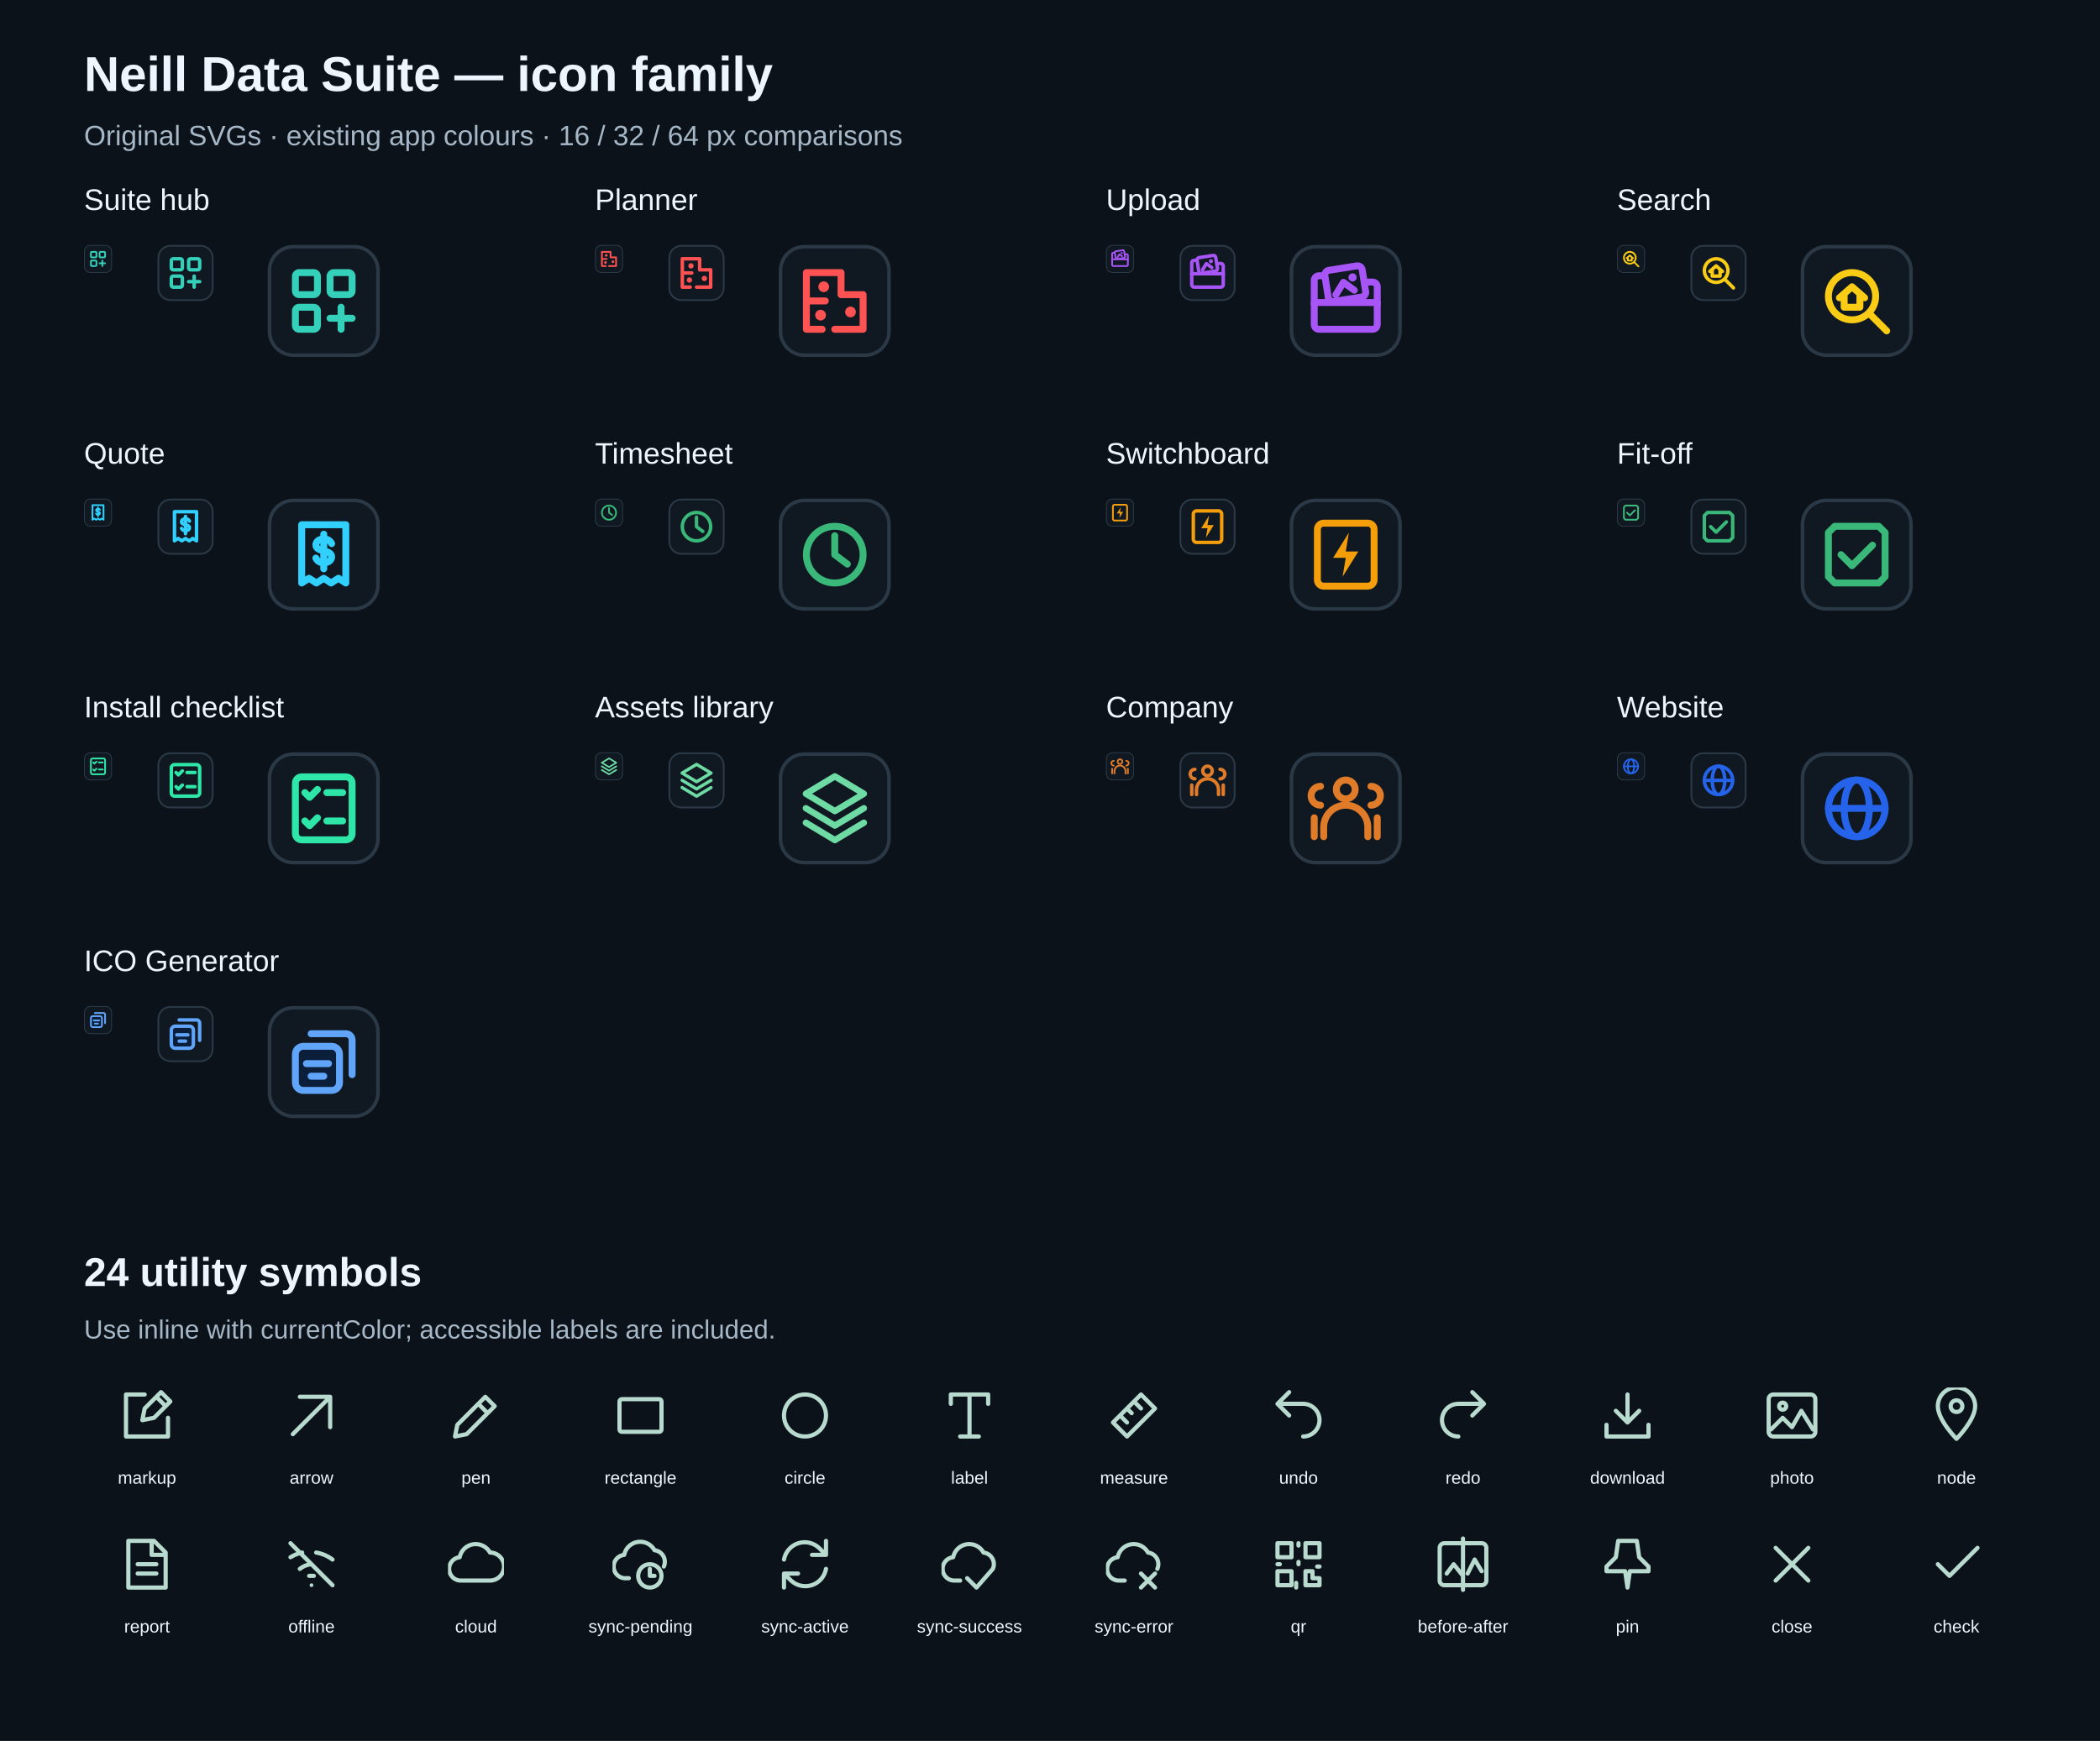
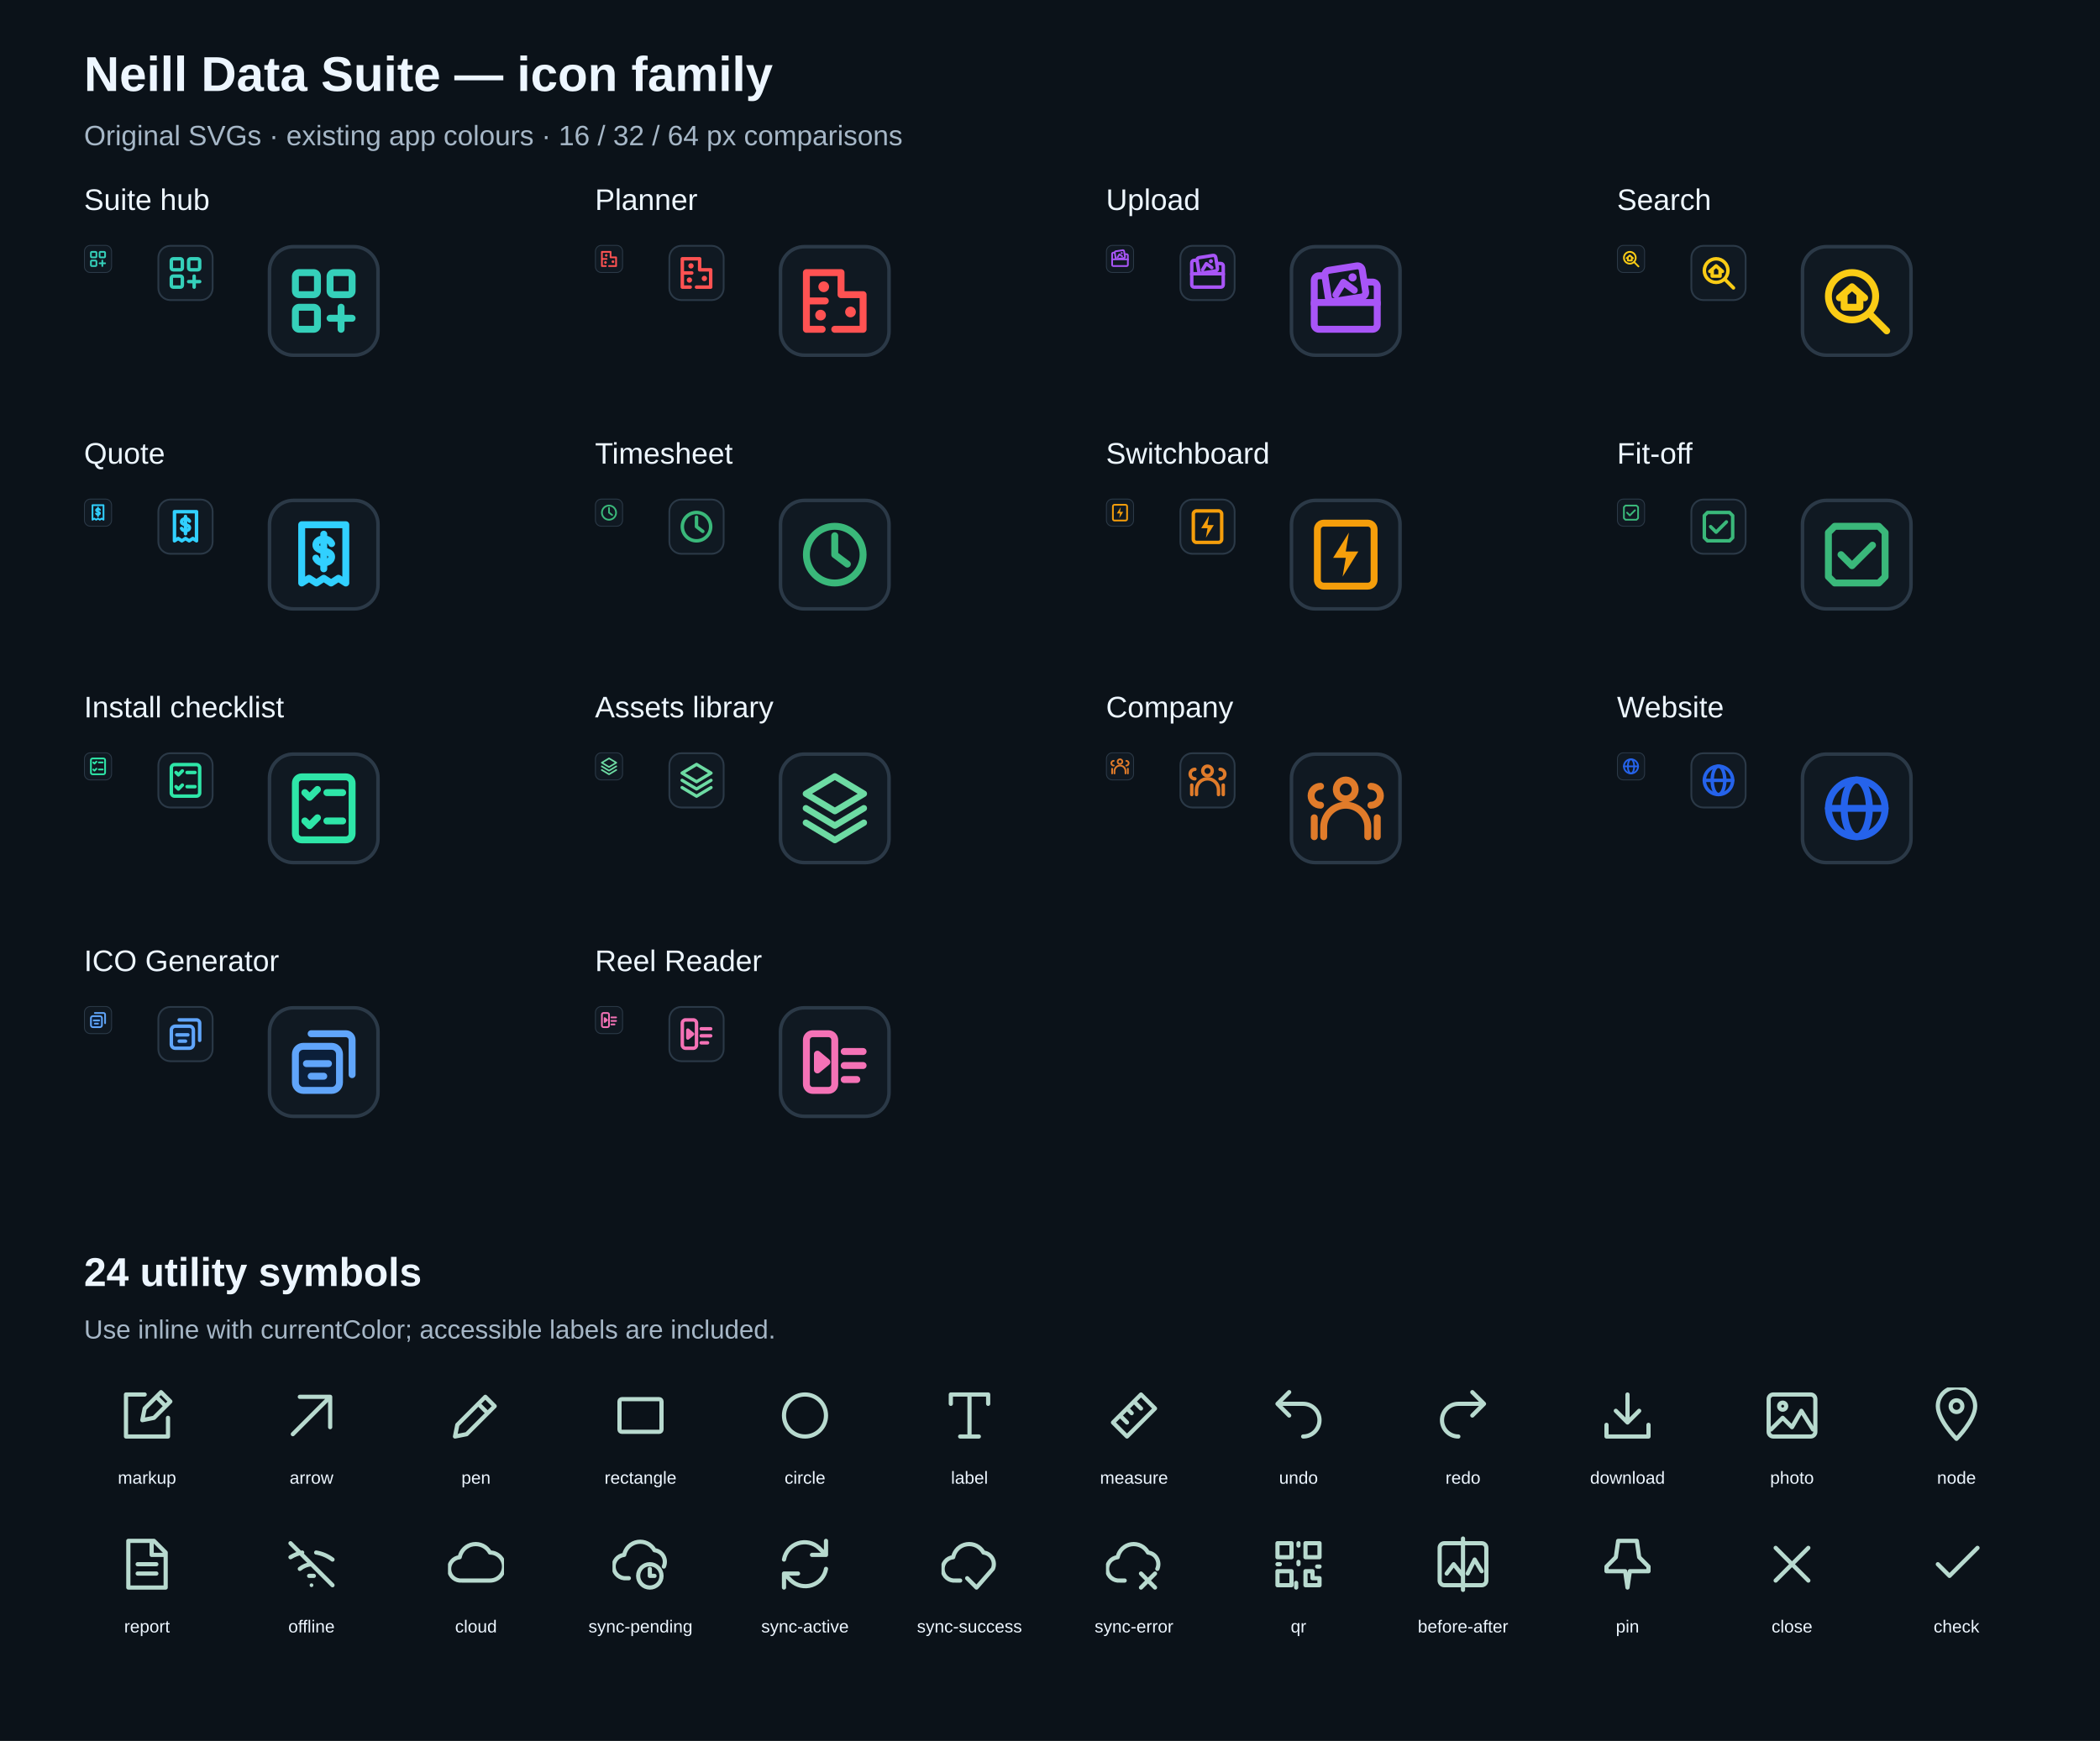
<svg xmlns="http://www.w3.org/2000/svg" width="1200" height="995" viewBox="0 0 1200 995">
  <rect width="1200" height="995" fill="#0b1219" />
  <g font-family="Arial,sans-serif" fill="#edf6ff">
    <text x="48" y="52" font-size="28" font-weight="700">Neill Data Suite — icon family</text>
    <text x="48" y="83" font-size="16" fill="#a6b7c7">Original SVGs · existing app colours · 16 / 32 / 64 px comparisons</text>
    <text x="48" y="120" font-size="17">Suite hub</text>
    <g transform="translate(48 140)">
      <svg width="16" height="16" viewBox="0 0 48 48" focusable="false" aria-hidden="true">
        <rect width="48" height="48" rx="11" fill="#101922" />
        <rect x=".75" y=".75" width="46.5" height="46.5" rx="10.25" fill="none" stroke="#2b3947" stroke-width="1.5" />
        <g fill="none" stroke="currentColor" color="#35d0ba" stroke-width="2.2" stroke-linecap="round" stroke-linejoin="round" transform="translate(7.8 7.8) scale(1.35)">
          <rect x="3" y="3" width="7" height="7" rx="1.2" />
          <rect x="14" y="3" width="7" height="7" rx="1.2" />
          <rect x="3" y="14" width="7" height="7" rx="1.2" />
          <path d="M14 17.5h7m-3.5-3.5v7" />
        </g>
      </svg>
    </g>
    <g transform="translate(90 140)">
      <svg width="32" height="32" viewBox="0 0 48 48" focusable="false" aria-hidden="true">
        <rect width="48" height="48" rx="11" fill="#101922" />
        <rect x=".75" y=".75" width="46.5" height="46.5" rx="10.25" fill="none" stroke="#2b3947" stroke-width="1.5" />
        <g fill="none" stroke="currentColor" color="#35d0ba" stroke-width="2.2" stroke-linecap="round" stroke-linejoin="round" transform="translate(7.8 7.8) scale(1.35)">
          <rect x="3" y="3" width="7" height="7" rx="1.2" />
          <rect x="14" y="3" width="7" height="7" rx="1.2" />
          <rect x="3" y="14" width="7" height="7" rx="1.2" />
          <path d="M14 17.5h7m-3.5-3.5v7" />
        </g>
      </svg>
    </g>
    <g transform="translate(153 140)">
      <svg width="64" height="64" viewBox="0 0 48 48" focusable="false" aria-hidden="true">
        <rect width="48" height="48" rx="11" fill="#101922" />
        <rect x=".75" y=".75" width="46.5" height="46.5" rx="10.25" fill="none" stroke="#2b3947" stroke-width="1.5" />
        <g fill="none" stroke="currentColor" color="#35d0ba" stroke-width="2.2" stroke-linecap="round" stroke-linejoin="round" transform="translate(7.8 7.8) scale(1.35)">
          <rect x="3" y="3" width="7" height="7" rx="1.2" />
          <rect x="14" y="3" width="7" height="7" rx="1.2" />
          <rect x="3" y="14" width="7" height="7" rx="1.2" />
          <path d="M14 17.5h7m-3.5-3.5v7" />
        </g>
      </svg>
    </g>
    <text x="340" y="120" font-size="17">Planner</text>
    <g transform="translate(340 140)">
      <svg width="16" height="16" viewBox="0 0 48 48" focusable="false" aria-hidden="true">
        <rect width="48" height="48" rx="11" fill="#101922" />
        <rect x=".75" y=".75" width="46.5" height="46.5" rx="10.25" fill="none" stroke="#2b3947" stroke-width="1.5" />
        <g fill="none" stroke="currentColor" color="#ff5252" stroke-width="2.2" stroke-linecap="round" stroke-linejoin="round" transform="translate(7.8 7.8) scale(1.35)">
          <path d="M8 21H3V3h11v7h7v11h-9M3 12h6" />
          <circle cx="8.5" cy="7.5" r="1.7" fill="currentColor" stroke="none" />
          <circle cx="7.5" cy="16.5" r="1.7" fill="currentColor" stroke="none" />
          <circle cx="17" cy="15.5" r="1.7" fill="currentColor" stroke="none" />
        </g>
      </svg>
    </g>
    <g transform="translate(382 140)">
      <svg width="32" height="32" viewBox="0 0 48 48" focusable="false" aria-hidden="true">
        <rect width="48" height="48" rx="11" fill="#101922" />
        <rect x=".75" y=".75" width="46.5" height="46.5" rx="10.25" fill="none" stroke="#2b3947" stroke-width="1.5" />
        <g fill="none" stroke="currentColor" color="#ff5252" stroke-width="2.2" stroke-linecap="round" stroke-linejoin="round" transform="translate(7.8 7.8) scale(1.35)">
          <path d="M8 21H3V3h11v7h7v11h-9M3 12h6" />
          <circle cx="8.5" cy="7.5" r="1.7" fill="currentColor" stroke="none" />
          <circle cx="7.5" cy="16.5" r="1.7" fill="currentColor" stroke="none" />
          <circle cx="17" cy="15.5" r="1.7" fill="currentColor" stroke="none" />
        </g>
      </svg>
    </g>
    <g transform="translate(445 140)">
      <svg width="64" height="64" viewBox="0 0 48 48" focusable="false" aria-hidden="true">
        <rect width="48" height="48" rx="11" fill="#101922" />
        <rect x=".75" y=".75" width="46.5" height="46.5" rx="10.25" fill="none" stroke="#2b3947" stroke-width="1.5" />
        <g fill="none" stroke="currentColor" color="#ff5252" stroke-width="2.2" stroke-linecap="round" stroke-linejoin="round" transform="translate(7.8 7.8) scale(1.35)">
          <path d="M8 21H3V3h11v7h7v11h-9M3 12h6" />
          <circle cx="8.5" cy="7.5" r="1.7" fill="currentColor" stroke="none" />
          <circle cx="7.5" cy="16.5" r="1.7" fill="currentColor" stroke="none" />
          <circle cx="17" cy="15.5" r="1.7" fill="currentColor" stroke="none" />
        </g>
      </svg>
    </g>
    <text x="632" y="120" font-size="17">Upload</text>
    <g transform="translate(632 140)">
      <svg width="16" height="16" viewBox="0 0 48 48" focusable="false" aria-hidden="true">
        <rect width="48" height="48" rx="11" fill="#101922" />
        <rect x=".75" y=".75" width="46.5" height="46.5" rx="10.25" fill="none" stroke="#2b3947" stroke-width="1.5" />
        <g fill="none" stroke="currentColor" color="#a855f7" stroke-width="2.2" stroke-linecap="round" stroke-linejoin="round" transform="translate(7.8 7.8) scale(1.35)">
          <path d="M2 13V5.5A1.5 1.5 0 0 1 3.5 4H8l2 2h10.5A1.5 1.5 0 0 1 22 7.5V13" />
          <g transform="rotate(-9 12 7.5)">
            <rect x="6" y="1.5" width="12" height="10" rx="1.5" fill="#101922" />
            <path d="m8.5 9.5 3-3.5 3 3" />
            <circle cx="14.6" cy="4.9" r="1.3" fill="currentColor" stroke="none" />
          </g>
          <path d="M2 12.5h20v7a1.5 1.5 0 0 1-1.5 1.5h-17A1.5 1.5 0 0 1 2 19.5z" fill="#101922" />
        </g>
      </svg>
    </g>
    <g transform="translate(674 140)">
      <svg width="32" height="32" viewBox="0 0 48 48" focusable="false" aria-hidden="true">
        <rect width="48" height="48" rx="11" fill="#101922" />
        <rect x=".75" y=".75" width="46.5" height="46.5" rx="10.25" fill="none" stroke="#2b3947" stroke-width="1.5" />
        <g fill="none" stroke="currentColor" color="#a855f7" stroke-width="2.2" stroke-linecap="round" stroke-linejoin="round" transform="translate(7.8 7.8) scale(1.35)">
          <path d="M2 13V5.5A1.5 1.5 0 0 1 3.5 4H8l2 2h10.5A1.5 1.5 0 0 1 22 7.5V13" />
          <g transform="rotate(-9 12 7.5)">
            <rect x="6" y="1.5" width="12" height="10" rx="1.5" fill="#101922" />
            <path d="m8.5 9.5 3-3.5 3 3" />
            <circle cx="14.6" cy="4.9" r="1.3" fill="currentColor" stroke="none" />
          </g>
          <path d="M2 12.5h20v7a1.5 1.5 0 0 1-1.5 1.5h-17A1.5 1.5 0 0 1 2 19.5z" fill="#101922" />
        </g>
      </svg>
    </g>
    <g transform="translate(737 140)">
      <svg width="64" height="64" viewBox="0 0 48 48" focusable="false" aria-hidden="true">
        <rect width="48" height="48" rx="11" fill="#101922" />
        <rect x=".75" y=".75" width="46.5" height="46.5" rx="10.25" fill="none" stroke="#2b3947" stroke-width="1.5" />
        <g fill="none" stroke="currentColor" color="#a855f7" stroke-width="2.2" stroke-linecap="round" stroke-linejoin="round" transform="translate(7.8 7.8) scale(1.35)">
          <path d="M2 13V5.5A1.5 1.5 0 0 1 3.5 4H8l2 2h10.5A1.5 1.5 0 0 1 22 7.5V13" />
          <g transform="rotate(-9 12 7.5)">
            <rect x="6" y="1.5" width="12" height="10" rx="1.5" fill="#101922" />
            <path d="m8.5 9.5 3-3.5 3 3" />
            <circle cx="14.6" cy="4.9" r="1.3" fill="currentColor" stroke="none" />
          </g>
          <path d="M2 12.5h20v7a1.5 1.5 0 0 1-1.5 1.5h-17A1.5 1.5 0 0 1 2 19.5z" fill="#101922" />
        </g>
      </svg>
    </g>
    <text x="924" y="120" font-size="17">Search</text>
    <g transform="translate(924 140)">
      <svg width="16" height="16" viewBox="0 0 48 48" focusable="false" aria-hidden="true">
        <rect width="48" height="48" rx="11" fill="#101922" />
        <rect x=".75" y=".75" width="46.5" height="46.5" rx="10.25" fill="none" stroke="#2b3947" stroke-width="1.5" />
        <g fill="none" stroke="currentColor" color="#facc15" stroke-width="2.2" stroke-linecap="round" stroke-linejoin="round" transform="translate(7.8 7.8) scale(1.35)">
          <circle cx="10.5" cy="10.5" r="7.5" />
          <path d="m16 16 5.5 5.5M6.5 11l4-3.5 4 3.5M8 9.8V14h5V9.8" />
        </g>
      </svg>
    </g>
    <g transform="translate(966 140)">
      <svg width="32" height="32" viewBox="0 0 48 48" focusable="false" aria-hidden="true">
        <rect width="48" height="48" rx="11" fill="#101922" />
        <rect x=".75" y=".75" width="46.5" height="46.5" rx="10.25" fill="none" stroke="#2b3947" stroke-width="1.5" />
        <g fill="none" stroke="currentColor" color="#facc15" stroke-width="2.2" stroke-linecap="round" stroke-linejoin="round" transform="translate(7.8 7.8) scale(1.35)">
          <circle cx="10.5" cy="10.5" r="7.5" />
          <path d="m16 16 5.5 5.5M6.5 11l4-3.5 4 3.5M8 9.8V14h5V9.8" />
        </g>
      </svg>
    </g>
    <g transform="translate(1029 140)">
      <svg width="64" height="64" viewBox="0 0 48 48" focusable="false" aria-hidden="true">
        <rect width="48" height="48" rx="11" fill="#101922" />
        <rect x=".75" y=".75" width="46.5" height="46.5" rx="10.25" fill="none" stroke="#2b3947" stroke-width="1.5" />
        <g fill="none" stroke="currentColor" color="#facc15" stroke-width="2.2" stroke-linecap="round" stroke-linejoin="round" transform="translate(7.8 7.8) scale(1.35)">
          <circle cx="10.5" cy="10.5" r="7.5" />
          <path d="m16 16 5.5 5.5M6.5 11l4-3.5 4 3.5M8 9.8V14h5V9.8" />
        </g>
      </svg>
    </g>
    <text x="48" y="265" font-size="17">Quote</text>
    <g transform="translate(48 285)">
      <svg width="16" height="16" viewBox="0 0 48 48" focusable="false" aria-hidden="true">
        <rect width="48" height="48" rx="11" fill="#101922" />
        <rect x=".75" y=".75" width="46.5" height="46.5" rx="10.25" fill="none" stroke="#2b3947" stroke-width="1.5" />
        <g fill="none" stroke="currentColor" color="#31d0ff" stroke-width="2.2" stroke-linecap="round" stroke-linejoin="round" transform="translate(7.8 7.8) scale(1.35)">
          <path d="M5 2.5h14V21l-2.33-1.5L14.33 21 12 19.5 9.67 21 7.33 19.5 5 21z" />
          <path d="M14.5 8.5c-.4-.9-1.3-1.5-2.5-1.5-1.4 0-2.5.8-2.5 1.9s1.1 1.6 2.5 1.9 2.5.8 2.5 1.9-1.1 1.9-2.5 1.9c-1.2 0-2.1-.6-2.5-1.5M12 5.5v11" />
        </g>
      </svg>
    </g>
    <g transform="translate(90 285)">
      <svg width="32" height="32" viewBox="0 0 48 48" focusable="false" aria-hidden="true">
        <rect width="48" height="48" rx="11" fill="#101922" />
        <rect x=".75" y=".75" width="46.5" height="46.5" rx="10.25" fill="none" stroke="#2b3947" stroke-width="1.5" />
        <g fill="none" stroke="currentColor" color="#31d0ff" stroke-width="2.2" stroke-linecap="round" stroke-linejoin="round" transform="translate(7.8 7.8) scale(1.35)">
          <path d="M5 2.5h14V21l-2.33-1.5L14.33 21 12 19.5 9.67 21 7.33 19.5 5 21z" />
          <path d="M14.5 8.5c-.4-.9-1.3-1.5-2.5-1.5-1.4 0-2.5.8-2.5 1.9s1.1 1.6 2.5 1.9 2.5.8 2.5 1.9-1.1 1.9-2.5 1.9c-1.2 0-2.1-.6-2.5-1.5M12 5.5v11" />
        </g>
      </svg>
    </g>
    <g transform="translate(153 285)">
      <svg width="64" height="64" viewBox="0 0 48 48" focusable="false" aria-hidden="true">
        <rect width="48" height="48" rx="11" fill="#101922" />
        <rect x=".75" y=".75" width="46.5" height="46.5" rx="10.25" fill="none" stroke="#2b3947" stroke-width="1.5" />
        <g fill="none" stroke="currentColor" color="#31d0ff" stroke-width="2.2" stroke-linecap="round" stroke-linejoin="round" transform="translate(7.8 7.8) scale(1.35)">
          <path d="M5 2.5h14V21l-2.33-1.5L14.33 21 12 19.5 9.67 21 7.33 19.5 5 21z" />
          <path d="M14.5 8.5c-.4-.9-1.3-1.5-2.5-1.5-1.4 0-2.5.8-2.5 1.9s1.1 1.6 2.5 1.9 2.5.8 2.5 1.9-1.1 1.9-2.5 1.9c-1.2 0-2.1-.6-2.5-1.5M12 5.5v11" />
        </g>
      </svg>
    </g>
    <text x="340" y="265" font-size="17">Timesheet</text>
    <g transform="translate(340 285)">
      <svg width="16" height="16" viewBox="0 0 48 48" focusable="false" aria-hidden="true">
        <rect width="48" height="48" rx="11" fill="#101922" />
        <rect x=".75" y=".75" width="46.5" height="46.5" rx="10.25" fill="none" stroke="#2b3947" stroke-width="1.5" />
        <g fill="none" stroke="currentColor" color="#3ab87a" stroke-width="2.2" stroke-linecap="round" stroke-linejoin="round" transform="translate(7.8 7.8) scale(1.35)">
          <circle cx="12" cy="12" r="9" />
          <path d="M12 6v6l4 3" />
        </g>
      </svg>
    </g>
    <g transform="translate(382 285)">
      <svg width="32" height="32" viewBox="0 0 48 48" focusable="false" aria-hidden="true">
        <rect width="48" height="48" rx="11" fill="#101922" />
        <rect x=".75" y=".75" width="46.5" height="46.5" rx="10.25" fill="none" stroke="#2b3947" stroke-width="1.5" />
        <g fill="none" stroke="currentColor" color="#3ab87a" stroke-width="2.2" stroke-linecap="round" stroke-linejoin="round" transform="translate(7.8 7.8) scale(1.35)">
          <circle cx="12" cy="12" r="9" />
          <path d="M12 6v6l4 3" />
        </g>
      </svg>
    </g>
    <g transform="translate(445 285)">
      <svg width="64" height="64" viewBox="0 0 48 48" focusable="false" aria-hidden="true">
        <rect width="48" height="48" rx="11" fill="#101922" />
        <rect x=".75" y=".75" width="46.5" height="46.5" rx="10.25" fill="none" stroke="#2b3947" stroke-width="1.5" />
        <g fill="none" stroke="currentColor" color="#3ab87a" stroke-width="2.2" stroke-linecap="round" stroke-linejoin="round" transform="translate(7.8 7.8) scale(1.35)">
          <circle cx="12" cy="12" r="9" />
          <path d="M12 6v6l4 3" />
        </g>
      </svg>
    </g>
    <text x="632" y="265" font-size="17">Switchboard</text>
    <g transform="translate(632 285)">
      <svg width="16" height="16" viewBox="0 0 48 48" focusable="false" aria-hidden="true">
        <rect width="48" height="48" rx="11" fill="#101922" />
        <rect x=".75" y=".75" width="46.5" height="46.5" rx="10.25" fill="none" stroke="#2b3947" stroke-width="1.5" />
        <g fill="none" stroke="currentColor" color="#f59e0b" stroke-width="2.2" stroke-linecap="round" stroke-linejoin="round" transform="translate(7.8 7.8) scale(1.35)">
          <rect x="3" y="2" width="18" height="20" rx="2" />
          <path d="m13 5-5 8h4l-1 6 5-8h-4z" fill="currentColor" stroke="none" />
        </g>
      </svg>
    </g>
    <g transform="translate(674 285)">
      <svg width="32" height="32" viewBox="0 0 48 48" focusable="false" aria-hidden="true">
        <rect width="48" height="48" rx="11" fill="#101922" />
        <rect x=".75" y=".75" width="46.5" height="46.5" rx="10.25" fill="none" stroke="#2b3947" stroke-width="1.5" />
        <g fill="none" stroke="currentColor" color="#f59e0b" stroke-width="2.2" stroke-linecap="round" stroke-linejoin="round" transform="translate(7.8 7.8) scale(1.35)">
          <rect x="3" y="2" width="18" height="20" rx="2" />
          <path d="m13 5-5 8h4l-1 6 5-8h-4z" fill="currentColor" stroke="none" />
        </g>
      </svg>
    </g>
    <g transform="translate(737 285)">
      <svg width="64" height="64" viewBox="0 0 48 48" focusable="false" aria-hidden="true">
        <rect width="48" height="48" rx="11" fill="#101922" />
        <rect x=".75" y=".75" width="46.5" height="46.5" rx="10.25" fill="none" stroke="#2b3947" stroke-width="1.5" />
        <g fill="none" stroke="currentColor" color="#f59e0b" stroke-width="2.2" stroke-linecap="round" stroke-linejoin="round" transform="translate(7.8 7.8) scale(1.35)">
          <rect x="3" y="2" width="18" height="20" rx="2" />
          <path d="m13 5-5 8h4l-1 6 5-8h-4z" fill="currentColor" stroke="none" />
        </g>
      </svg>
    </g>
    <text x="924" y="265" font-size="17">Fit-off</text>
    <g transform="translate(924 285)">
      <svg width="16" height="16" viewBox="0 0 48 48" focusable="false" aria-hidden="true">
        <rect width="48" height="48" rx="11" fill="#101922" />
        <rect x=".75" y=".75" width="46.5" height="46.5" rx="10.25" fill="none" stroke="#2b3947" stroke-width="1.5" />
        <g fill="none" stroke="currentColor" color="#3ab87a" stroke-width="2.2" stroke-linecap="round" stroke-linejoin="round" transform="translate(7.8 7.8) scale(1.35)">
          <path d="M5 3h14l2 2v14l-2 2H5l-2-2V5zM7 12l3.5 3.5L17 9" />
        </g>
      </svg>
    </g>
    <g transform="translate(966 285)">
      <svg width="32" height="32" viewBox="0 0 48 48" focusable="false" aria-hidden="true">
        <rect width="48" height="48" rx="11" fill="#101922" />
        <rect x=".75" y=".75" width="46.5" height="46.5" rx="10.25" fill="none" stroke="#2b3947" stroke-width="1.5" />
        <g fill="none" stroke="currentColor" color="#3ab87a" stroke-width="2.2" stroke-linecap="round" stroke-linejoin="round" transform="translate(7.8 7.8) scale(1.35)">
          <path d="M5 3h14l2 2v14l-2 2H5l-2-2V5zM7 12l3.5 3.5L17 9" />
        </g>
      </svg>
    </g>
    <g transform="translate(1029 285)">
      <svg width="64" height="64" viewBox="0 0 48 48" focusable="false" aria-hidden="true">
        <rect width="48" height="48" rx="11" fill="#101922" />
        <rect x=".75" y=".75" width="46.5" height="46.5" rx="10.25" fill="none" stroke="#2b3947" stroke-width="1.5" />
        <g fill="none" stroke="currentColor" color="#3ab87a" stroke-width="2.2" stroke-linecap="round" stroke-linejoin="round" transform="translate(7.8 7.8) scale(1.35)">
          <path d="M5 3h14l2 2v14l-2 2H5l-2-2V5zM7 12l3.5 3.5L17 9" />
        </g>
      </svg>
    </g>
    <text x="48" y="410" font-size="17">Install checklist</text>
    <g transform="translate(48 430)">
      <svg width="16" height="16" viewBox="0 0 48 48" focusable="false" aria-hidden="true">
        <rect width="48" height="48" rx="11" fill="#101922" />
        <rect x=".75" y=".75" width="46.5" height="46.5" rx="10.25" fill="none" stroke="#2b3947" stroke-width="1.5" />
        <g fill="none" stroke="currentColor" color="#2ee6a8" stroke-width="2.2" stroke-linecap="round" stroke-linejoin="round" transform="translate(7.8 7.8) scale(1.35)">
          <rect x="3" y="2" width="18" height="20" rx="2" />
          <path d="m6 7 1.5 1.5L10 6m3 1h5m-12 9 1.5 1.5L10 15m3 1h5" />
        </g>
      </svg>
    </g>
    <g transform="translate(90 430)">
      <svg width="32" height="32" viewBox="0 0 48 48" focusable="false" aria-hidden="true">
        <rect width="48" height="48" rx="11" fill="#101922" />
        <rect x=".75" y=".75" width="46.5" height="46.5" rx="10.25" fill="none" stroke="#2b3947" stroke-width="1.5" />
        <g fill="none" stroke="currentColor" color="#2ee6a8" stroke-width="2.2" stroke-linecap="round" stroke-linejoin="round" transform="translate(7.8 7.8) scale(1.35)">
          <rect x="3" y="2" width="18" height="20" rx="2" />
          <path d="m6 7 1.5 1.5L10 6m3 1h5m-12 9 1.5 1.5L10 15m3 1h5" />
        </g>
      </svg>
    </g>
    <g transform="translate(153 430)">
      <svg width="64" height="64" viewBox="0 0 48 48" focusable="false" aria-hidden="true">
        <rect width="48" height="48" rx="11" fill="#101922" />
        <rect x=".75" y=".75" width="46.5" height="46.5" rx="10.25" fill="none" stroke="#2b3947" stroke-width="1.5" />
        <g fill="none" stroke="currentColor" color="#2ee6a8" stroke-width="2.2" stroke-linecap="round" stroke-linejoin="round" transform="translate(7.8 7.8) scale(1.35)">
          <rect x="3" y="2" width="18" height="20" rx="2" />
          <path d="m6 7 1.5 1.5L10 6m3 1h5m-12 9 1.5 1.5L10 15m3 1h5" />
        </g>
      </svg>
    </g>
    <text x="340" y="410" font-size="17">Assets library</text>
    <g transform="translate(340 430)">
      <svg width="16" height="16" viewBox="0 0 48 48" focusable="false" aria-hidden="true">
        <rect width="48" height="48" rx="11" fill="#101922" />
        <rect x=".75" y=".75" width="46.5" height="46.5" rx="10.25" fill="none" stroke="#2b3947" stroke-width="1.5" />
        <g fill="none" stroke="currentColor" color="#6ddba3" stroke-width="2.2" stroke-linecap="round" stroke-linejoin="round" transform="translate(7.8 7.8) scale(1.35)">
          <path d="m12 2 10 6-10 6L2 8zM2 13l10 6 10-6M2 18l10 6 10-6" transform="translate(1 0) scale(.92)" />
        </g>
      </svg>
    </g>
    <g transform="translate(382 430)">
      <svg width="32" height="32" viewBox="0 0 48 48" focusable="false" aria-hidden="true">
        <rect width="48" height="48" rx="11" fill="#101922" />
        <rect x=".75" y=".75" width="46.5" height="46.5" rx="10.25" fill="none" stroke="#2b3947" stroke-width="1.5" />
        <g fill="none" stroke="currentColor" color="#6ddba3" stroke-width="2.2" stroke-linecap="round" stroke-linejoin="round" transform="translate(7.8 7.8) scale(1.35)">
          <path d="m12 2 10 6-10 6L2 8zM2 13l10 6 10-6M2 18l10 6 10-6" transform="translate(1 0) scale(.92)" />
        </g>
      </svg>
    </g>
    <g transform="translate(445 430)">
      <svg width="64" height="64" viewBox="0 0 48 48" focusable="false" aria-hidden="true">
        <rect width="48" height="48" rx="11" fill="#101922" />
        <rect x=".75" y=".75" width="46.5" height="46.5" rx="10.25" fill="none" stroke="#2b3947" stroke-width="1.5" />
        <g fill="none" stroke="currentColor" color="#6ddba3" stroke-width="2.2" stroke-linecap="round" stroke-linejoin="round" transform="translate(7.8 7.8) scale(1.35)">
          <path d="m12 2 10 6-10 6L2 8zM2 13l10 6 10-6M2 18l10 6 10-6" transform="translate(1 0) scale(.92)" />
        </g>
      </svg>
    </g>
    <text x="632" y="410" font-size="17">Company</text>
    <g transform="translate(632 430)">
      <svg width="16" height="16" viewBox="0 0 48 48" focusable="false" aria-hidden="true">
        <rect width="48" height="48" rx="11" fill="#101922" />
        <rect x=".75" y=".75" width="46.5" height="46.5" rx="10.25" fill="none" stroke="#2b3947" stroke-width="1.5" />
        <g fill="none" stroke="currentColor" color="#e07b2a" stroke-width="2.2" stroke-linecap="round" stroke-linejoin="round" transform="translate(7.8 7.8) scale(1.35)">
          <circle cx="12" cy="6" r="3" />
          <path d="M5 21v-3a7 7 0 0 1 14 0v3M4 5a3 3 0 0 0 0 6m16-6a3 3 0 0 1 0 6M2 15v6m20-6v6" />
        </g>
      </svg>
    </g>
    <g transform="translate(674 430)">
      <svg width="32" height="32" viewBox="0 0 48 48" focusable="false" aria-hidden="true">
        <rect width="48" height="48" rx="11" fill="#101922" />
        <rect x=".75" y=".75" width="46.5" height="46.5" rx="10.25" fill="none" stroke="#2b3947" stroke-width="1.5" />
        <g fill="none" stroke="currentColor" color="#e07b2a" stroke-width="2.2" stroke-linecap="round" stroke-linejoin="round" transform="translate(7.8 7.8) scale(1.35)">
          <circle cx="12" cy="6" r="3" />
          <path d="M5 21v-3a7 7 0 0 1 14 0v3M4 5a3 3 0 0 0 0 6m16-6a3 3 0 0 1 0 6M2 15v6m20-6v6" />
        </g>
      </svg>
    </g>
    <g transform="translate(737 430)">
      <svg width="64" height="64" viewBox="0 0 48 48" focusable="false" aria-hidden="true">
        <rect width="48" height="48" rx="11" fill="#101922" />
        <rect x=".75" y=".75" width="46.5" height="46.5" rx="10.25" fill="none" stroke="#2b3947" stroke-width="1.5" />
        <g fill="none" stroke="currentColor" color="#e07b2a" stroke-width="2.2" stroke-linecap="round" stroke-linejoin="round" transform="translate(7.8 7.8) scale(1.35)">
          <circle cx="12" cy="6" r="3" />
          <path d="M5 21v-3a7 7 0 0 1 14 0v3M4 5a3 3 0 0 0 0 6m16-6a3 3 0 0 1 0 6M2 15v6m20-6v6" />
        </g>
      </svg>
    </g>
    <text x="924" y="410" font-size="17">Website</text>
    <g transform="translate(924 430)">
      <svg width="16" height="16" viewBox="0 0 48 48" focusable="false" aria-hidden="true">
        <rect width="48" height="48" rx="11" fill="#101922" />
        <rect x=".75" y=".75" width="46.5" height="46.5" rx="10.25" fill="none" stroke="#2b3947" stroke-width="1.5" />
        <g fill="none" stroke="currentColor" color="#2563eb" stroke-width="2.2" stroke-linecap="round" stroke-linejoin="round" transform="translate(7.8 7.8) scale(1.35)">
          <circle cx="12" cy="12" r="9" />
          <ellipse cx="12" cy="12" rx="4" ry="9" />
          <path d="M3 12h18" />
        </g>
      </svg>
    </g>
    <g transform="translate(966 430)">
      <svg width="32" height="32" viewBox="0 0 48 48" focusable="false" aria-hidden="true">
        <rect width="48" height="48" rx="11" fill="#101922" />
        <rect x=".75" y=".75" width="46.5" height="46.5" rx="10.25" fill="none" stroke="#2b3947" stroke-width="1.5" />
        <g fill="none" stroke="currentColor" color="#2563eb" stroke-width="2.2" stroke-linecap="round" stroke-linejoin="round" transform="translate(7.8 7.8) scale(1.35)">
          <circle cx="12" cy="12" r="9" />
          <ellipse cx="12" cy="12" rx="4" ry="9" />
          <path d="M3 12h18" />
        </g>
      </svg>
    </g>
    <g transform="translate(1029 430)">
      <svg width="64" height="64" viewBox="0 0 48 48" focusable="false" aria-hidden="true">
        <rect width="48" height="48" rx="11" fill="#101922" />
        <rect x=".75" y=".75" width="46.5" height="46.5" rx="10.25" fill="none" stroke="#2b3947" stroke-width="1.5" />
        <g fill="none" stroke="currentColor" color="#2563eb" stroke-width="2.2" stroke-linecap="round" stroke-linejoin="round" transform="translate(7.8 7.8) scale(1.35)">
          <circle cx="12" cy="12" r="9" />
          <ellipse cx="12" cy="12" rx="4" ry="9" />
          <path d="M3 12h18" />
        </g>
      </svg>
    </g>
    <text x="48" y="555" font-size="17">ICO Generator</text>
    <g transform="translate(48 575)">
      <svg width="16" height="16" viewBox="0 0 48 48" focusable="false" aria-hidden="true">
        <rect width="48" height="48" rx="11" fill="#101922" />
        <rect x=".75" y=".75" width="46.5" height="46.5" rx="10.25" fill="none" stroke="#2b3947" stroke-width="1.5" />
        <g fill="none" stroke="currentColor" color="#60a5fa" stroke-width="2.2" stroke-linecap="round" stroke-linejoin="round" transform="translate(7.8 7.8) scale(1.35)">
          <path d="M8 3h11a2 2 0 0 1 2 2v11" />
          <rect x="3" y="7" width="14" height="14" rx="2.5" fill="#0B1F3A" />
          <path d="M6.5 12.5h7M8 16.5h4" />
        </g>
      </svg>
    </g>
    <g transform="translate(90 575)">
      <svg width="32" height="32" viewBox="0 0 48 48" focusable="false" aria-hidden="true">
        <rect width="48" height="48" rx="11" fill="#101922" />
        <rect x=".75" y=".75" width="46.5" height="46.5" rx="10.25" fill="none" stroke="#2b3947" stroke-width="1.5" />
        <g fill="none" stroke="currentColor" color="#60a5fa" stroke-width="2.2" stroke-linecap="round" stroke-linejoin="round" transform="translate(7.8 7.8) scale(1.35)">
          <path d="M8 3h11a2 2 0 0 1 2 2v11" />
          <rect x="3" y="7" width="14" height="14" rx="2.5" fill="#0B1F3A" />
          <path d="M6.5 12.5h7M8 16.5h4" />
        </g>
      </svg>
    </g>
    <g transform="translate(153 575)">
      <svg width="64" height="64" viewBox="0 0 48 48" focusable="false" aria-hidden="true">
        <rect width="48" height="48" rx="11" fill="#101922" />
        <rect x=".75" y=".75" width="46.5" height="46.5" rx="10.25" fill="none" stroke="#2b3947" stroke-width="1.5" />
        <g fill="none" stroke="currentColor" color="#60a5fa" stroke-width="2.2" stroke-linecap="round" stroke-linejoin="round" transform="translate(7.8 7.8) scale(1.35)">
          <path d="M8 3h11a2 2 0 0 1 2 2v11" />
          <rect x="3" y="7" width="14" height="14" rx="2.5" fill="#0B1F3A" />
          <path d="M6.5 12.5h7M8 16.5h4" />
        </g>
      </svg>
    </g>
+     <text x="340" y="555" font-size="17">Reel Reader</text>
+     <g transform="translate(340 575)">
+       <svg width="16" height="16" viewBox="0 0 48 48" focusable="false" aria-hidden="true">
+         <rect width="48" height="48" rx="11" fill="#101922" />
+         <rect x=".75" y=".75" width="46.5" height="46.5" rx="10.25" fill="none" stroke="#2b3947" stroke-width="1.5" />
+         <g fill="none" stroke="currentColor" color="#f472b6" stroke-width="2.2" stroke-linecap="round" stroke-linejoin="round" transform="translate(7.8 7.8) scale(1.35)">
+           <rect x="3" y="3" width="9" height="18" rx="2" />
+           <path d="m6.5 9.5 3 2.5-3 2.5z" fill="currentColor" />
+           <path d="M15 8.65h6M15 13.1h6M15 17.55h4" />
+         </g>
+       </svg>
+     </g>
+     <g transform="translate(382 575)">
+       <svg width="32" height="32" viewBox="0 0 48 48" focusable="false" aria-hidden="true">
+         <rect width="48" height="48" rx="11" fill="#101922" />
+         <rect x=".75" y=".75" width="46.5" height="46.5" rx="10.25" fill="none" stroke="#2b3947" stroke-width="1.5" />
+         <g fill="none" stroke="currentColor" color="#f472b6" stroke-width="2.2" stroke-linecap="round" stroke-linejoin="round" transform="translate(7.8 7.8) scale(1.35)">
+           <rect x="3" y="3" width="9" height="18" rx="2" />
+           <path d="m6.5 9.5 3 2.5-3 2.5z" fill="currentColor" />
+           <path d="M15 8.65h6M15 13.1h6M15 17.55h4" />
+         </g>
+       </svg>
+     </g>
+     <g transform="translate(445 575)">
+       <svg width="64" height="64" viewBox="0 0 48 48" focusable="false" aria-hidden="true">
+         <rect width="48" height="48" rx="11" fill="#101922" />
+         <rect x=".75" y=".75" width="46.5" height="46.5" rx="10.25" fill="none" stroke="#2b3947" stroke-width="1.5" />
+         <g fill="none" stroke="currentColor" color="#f472b6" stroke-width="2.2" stroke-linecap="round" stroke-linejoin="round" transform="translate(7.8 7.8) scale(1.35)">
+           <rect x="3" y="3" width="9" height="18" rx="2" />
+           <path d="m6.5 9.5 3 2.5-3 2.5z" fill="currentColor" />
+           <path d="M15 8.65h6M15 13.1h6M15 17.55h4" />
+         </g>
+       </svg>
+     </g>
    <text x="48" y="735" font-size="23" font-weight="700">24 utility symbols</text>
    <text x="48" y="765" font-size="15" fill="#a6b7c7">Use inline with currentColor; accessible labels are included.</text>
    <g transform="translate(68 793)">
      <svg width="32" height="32" viewBox="0 0 24 24" focusable="false" aria-hidden="true">
        <g fill="none" stroke="currentColor" color="#b8dacf" stroke-width="1.8" stroke-linecap="round" stroke-linejoin="round">
          <path d="M11 3H3v18h18v-8M10 14l1-5 7-7 4 4-7 7zM16 4l4 4" />
        </g>
      </svg>
    </g>
    <text x="84" y="848" font-size="10" text-anchor="middle">markup</text>
    <g transform="translate(162 793)">
      <svg width="32" height="32" viewBox="0 0 24 24" focusable="false" aria-hidden="true">
        <g fill="none" stroke="currentColor" color="#b8dacf" stroke-width="1.8" stroke-linecap="round" stroke-linejoin="round">
          <path d="M4 20 20 4M7 4h13v13" />
        </g>
      </svg>
    </g>
    <text x="178" y="848" font-size="10" text-anchor="middle">arrow</text>
    <g transform="translate(256 793)">
      <svg width="32" height="32" viewBox="0 0 24 24" focusable="false" aria-hidden="true">
        <g fill="none" stroke="currentColor" color="#b8dacf" stroke-width="1.8" stroke-linecap="round" stroke-linejoin="round">
          <path d="m4 16 12-12 4 4L8 20l-5 1zM13 7l4 4" />
        </g>
      </svg>
    </g>
    <text x="272" y="848" font-size="10" text-anchor="middle">pen</text>
    <g transform="translate(350 793)">
      <svg width="32" height="32" viewBox="0 0 24 24" focusable="false" aria-hidden="true">
        <g fill="none" stroke="currentColor" color="#b8dacf" stroke-width="1.8" stroke-linecap="round" stroke-linejoin="round">
          <rect x="3" y="5" width="18" height="14" rx="1" />
        </g>
      </svg>
    </g>
    <text x="366" y="848" font-size="10" text-anchor="middle">rectangle</text>
    <g transform="translate(444 793)">
      <svg width="32" height="32" viewBox="0 0 24 24" focusable="false" aria-hidden="true">
        <g fill="none" stroke="currentColor" color="#b8dacf" stroke-width="1.8" stroke-linecap="round" stroke-linejoin="round">
          <circle cx="12" cy="12" r="9" />
        </g>
      </svg>
    </g>
    <text x="460" y="848" font-size="10" text-anchor="middle">circle</text>
    <g transform="translate(538 793)">
      <svg width="32" height="32" viewBox="0 0 24 24" focusable="false" aria-hidden="true">
        <g fill="none" stroke="currentColor" color="#b8dacf" stroke-width="1.8" stroke-linecap="round" stroke-linejoin="round">
          <path d="M4 7V3h16v4M12 3v18m-4 0h8" />
        </g>
      </svg>
    </g>
    <text x="554" y="848" font-size="10" text-anchor="middle">label</text>
    <g transform="translate(632 793)">
      <svg width="32" height="32" viewBox="0 0 24 24" focusable="false" aria-hidden="true">
        <g fill="none" stroke="currentColor" color="#b8dacf" stroke-width="1.8" stroke-linecap="round" stroke-linejoin="round">
          <path d="m3 15 12-12 6 6L9 21zM12 6l3 3M9 9l2 2M6 12l3 3" />
        </g>
      </svg>
    </g>
    <text x="648" y="848" font-size="10" text-anchor="middle">measure</text>
    <g transform="translate(726 793)">
      <svg width="32" height="32" viewBox="0 0 24 24" focusable="false" aria-hidden="true">
        <g fill="none" stroke="currentColor" color="#b8dacf" stroke-width="1.8" stroke-linecap="round" stroke-linejoin="round">
          <path d="m8 4-5 5 5 5M3 9h11a7 7 0 0 1 0 14" transform="translate(0 -2)" />
        </g>
      </svg>
    </g>
    <text x="742" y="848" font-size="10" text-anchor="middle">undo</text>
    <g transform="translate(820 793)">
      <svg width="32" height="32" viewBox="0 0 24 24" focusable="false" aria-hidden="true">
        <g fill="none" stroke="currentColor" color="#b8dacf" stroke-width="1.8" stroke-linecap="round" stroke-linejoin="round">
          <path d="m16 4 5 5-5 5M21 9H10a7 7 0 0 0 0 14" transform="translate(0 -2)" />
        </g>
      </svg>
    </g>
    <text x="836" y="848" font-size="10" text-anchor="middle">redo</text>
    <g transform="translate(914 793)">
      <svg width="32" height="32" viewBox="0 0 24 24" focusable="false" aria-hidden="true">
        <g fill="none" stroke="currentColor" color="#b8dacf" stroke-width="1.8" stroke-linecap="round" stroke-linejoin="round">
          <path d="M12 3v12m-5-5 5 5 5-5M3 16v5h18v-5" />
        </g>
      </svg>
    </g>
    <text x="930" y="848" font-size="10" text-anchor="middle">download</text>
    <g transform="translate(1008 793)">
      <svg width="32" height="32" viewBox="0 0 24 24" focusable="false" aria-hidden="true">
        <g fill="none" stroke="currentColor" color="#b8dacf" stroke-width="1.8" stroke-linecap="round" stroke-linejoin="round">
          <rect x="2" y="3" width="20" height="18" rx="2" />
          <circle cx="8" cy="8" r="1.5" />
          <path d="m3 18 5-5 4 4 4-7 5 8" />
        </g>
      </svg>
    </g>
    <text x="1024" y="848" font-size="10" text-anchor="middle">photo</text>
    <g transform="translate(1102 793)">
      <svg width="32" height="32" viewBox="0 0 24 24" focusable="false" aria-hidden="true">
        <g fill="none" stroke="currentColor" color="#b8dacf" stroke-width="1.8" stroke-linecap="round" stroke-linejoin="round">
          <path d="M12 22s8-8 8-14a8 8 0 0 0-16 0c0 6 8 14 8 14z" />
          <circle cx="12" cy="8" r="2.5" />
        </g>
      </svg>
    </g>
    <text x="1118" y="848" font-size="10" text-anchor="middle">node</text>
    <g transform="translate(68 878)">
      <svg width="32" height="32" viewBox="0 0 24 24" focusable="false" aria-hidden="true">
        <g fill="none" stroke="currentColor" color="#b8dacf" stroke-width="1.8" stroke-linecap="round" stroke-linejoin="round">
          <path d="M4 2h11l5 5v15H4zM14 2v6h6M8 12h8m-8 4h8" />
        </g>
      </svg>
    </g>
    <text x="84" y="933" font-size="10" text-anchor="middle">report</text>
    <g transform="translate(162 878)">
      <svg width="32" height="32" viewBox="0 0 24 24" focusable="false" aria-hidden="true">
        <g fill="none" stroke="currentColor" color="#b8dacf" stroke-width="1.8" stroke-linecap="round" stroke-linejoin="round">
          <path d="M3 9a16 16 0 0 1 5-2m6 0a16 16 0 0 1 7 3M7 14a9 9 0 0 1 5-2m-1 5h2M3 3l18 18" />
          <circle cx="12" cy="21" r=".8" fill="currentColor" stroke="none" />
        </g>
      </svg>
    </g>
    <text x="178" y="933" font-size="10" text-anchor="middle">offline</text>
    <g transform="translate(256 878)">
      <svg width="32" height="32" viewBox="0 0 24 24" focusable="false" aria-hidden="true">
        <g fill="none" stroke="currentColor" color="#b8dacf" stroke-width="1.8" stroke-linecap="round" stroke-linejoin="round">
          <path d="M7 19H6A5 5 0 0 1 5 9a7 7 0 0 1 13-2 6 6 0 0 1 0 12z" />
        </g>
      </svg>
    </g>
    <text x="272" y="933" font-size="10" text-anchor="middle">cloud</text>
    <g transform="translate(350 878)">
      <svg width="32" height="32" viewBox="0 0 24 24" focusable="false" aria-hidden="true">
        <g fill="none" stroke="currentColor" color="#b8dacf" stroke-width="1.8" stroke-linecap="round" stroke-linejoin="round">
          <path d="M7 18H6A5 5 0 0 1 5 8a7 7 0 0 1 13-2 5 5 0 0 1 4 7" />
          <circle cx="16" cy="17" r="5" />
          <path d="M16 14v3h2" />
        </g>
      </svg>
    </g>
    <text x="366" y="933" font-size="10" text-anchor="middle">sync-pending</text>
    <g transform="translate(444 878)">
      <svg width="32" height="32" viewBox="0 0 24 24" focusable="false" aria-hidden="true">
        <g fill="none" stroke="currentColor" color="#b8dacf" stroke-width="1.8" stroke-linecap="round" stroke-linejoin="round">
          <path d="M3 10a9 9 0 0 1 15-5l3 3M21 2v6h-6M21 14a9 9 0 0 1-15 5l-3-3M3 22v-6h6" />
        </g>
      </svg>
    </g>
    <text x="460" y="933" font-size="10" text-anchor="middle">sync-active</text>
    <g transform="translate(538 878)">
      <svg width="32" height="32" viewBox="0 0 24 24" focusable="false" aria-hidden="true">
        <g fill="none" stroke="currentColor" color="#b8dacf" stroke-width="1.8" stroke-linecap="round" stroke-linejoin="round">
          <path d="M8 19H6A5 5 0 0 1 5 9a7 7 0 0 1 13-2 5 5 0 0 1 4 7M11 18l4 4 7-8" />
        </g>
      </svg>
    </g>
    <text x="554" y="933" font-size="10" text-anchor="middle">sync-success</text>
    <g transform="translate(632 878)">
      <svg width="32" height="32" viewBox="0 0 24 24" focusable="false" aria-hidden="true">
        <g fill="none" stroke="currentColor" color="#b8dacf" stroke-width="1.8" stroke-linecap="round" stroke-linejoin="round">
          <path d="M8 19H6A5 5 0 0 1 5 9a7 7 0 0 1 13-2 5 5 0 0 1 4 7M15 16l6 6m0-6-6 6" />
        </g>
      </svg>
    </g>
    <text x="648" y="933" font-size="10" text-anchor="middle">sync-error</text>
    <g transform="translate(726 878)">
      <svg width="32" height="32" viewBox="0 0 24 24" focusable="false" aria-hidden="true">
        <g fill="none" stroke="currentColor" color="#b8dacf" stroke-width="1.8" stroke-linecap="round" stroke-linejoin="round">
          <path d="M3 3h6v6H3zM15 3h6v6h-6zM3 15h6v6H3zM15 15h3v3h3v3h-6zM12 3v1m0 7v1m-9 0h1m7 8v2m9-9h1" />
        </g>
      </svg>
    </g>
    <text x="742" y="933" font-size="10" text-anchor="middle">qr</text>
    <g transform="translate(820 878)">
      <svg width="32" height="32" viewBox="0 0 24 24" focusable="false" aria-hidden="true">
        <g fill="none" stroke="currentColor" color="#b8dacf" stroke-width="1.8" stroke-linecap="round" stroke-linejoin="round">
          <rect x="2" y="3" width="20" height="18" rx="2" />
          <path d="M12 1v22M5 16l3-4 4 5m2-1 3-6 3 5" />
        </g>
      </svg>
    </g>
    <text x="836" y="933" font-size="10" text-anchor="middle">before-after</text>
    <g transform="translate(914 878)">
      <svg width="32" height="32" viewBox="0 0 24 24" focusable="false" aria-hidden="true">
        <g fill="none" stroke="currentColor" color="#b8dacf" stroke-width="1.8" stroke-linecap="round" stroke-linejoin="round">
          <path d="m8 2-1 7-4 4v2h8l1 7 1-7h8v-2l-4-4-1-7z" />
        </g>
      </svg>
    </g>
    <text x="930" y="933" font-size="10" text-anchor="middle">pin</text>
    <g transform="translate(1008 878)">
      <svg width="32" height="32" viewBox="0 0 24 24" focusable="false" aria-hidden="true">
        <g fill="none" stroke="currentColor" color="#b8dacf" stroke-width="1.8" stroke-linecap="round" stroke-linejoin="round">
          <path d="m5 5 14 14M19 5 5 19" />
        </g>
      </svg>
    </g>
    <text x="1024" y="933" font-size="10" text-anchor="middle">close</text>
    <g transform="translate(1102 878)">
      <svg width="32" height="32" viewBox="0 0 24 24" focusable="false" aria-hidden="true">
        <g fill="none" stroke="currentColor" color="#b8dacf" stroke-width="1.8" stroke-linecap="round" stroke-linejoin="round">
          <path d="m4 12 5 5L21 5" />
        </g>
      </svg>
    </g>
    <text x="1118" y="933" font-size="10" text-anchor="middle">check</text>
  </g>
</svg>
